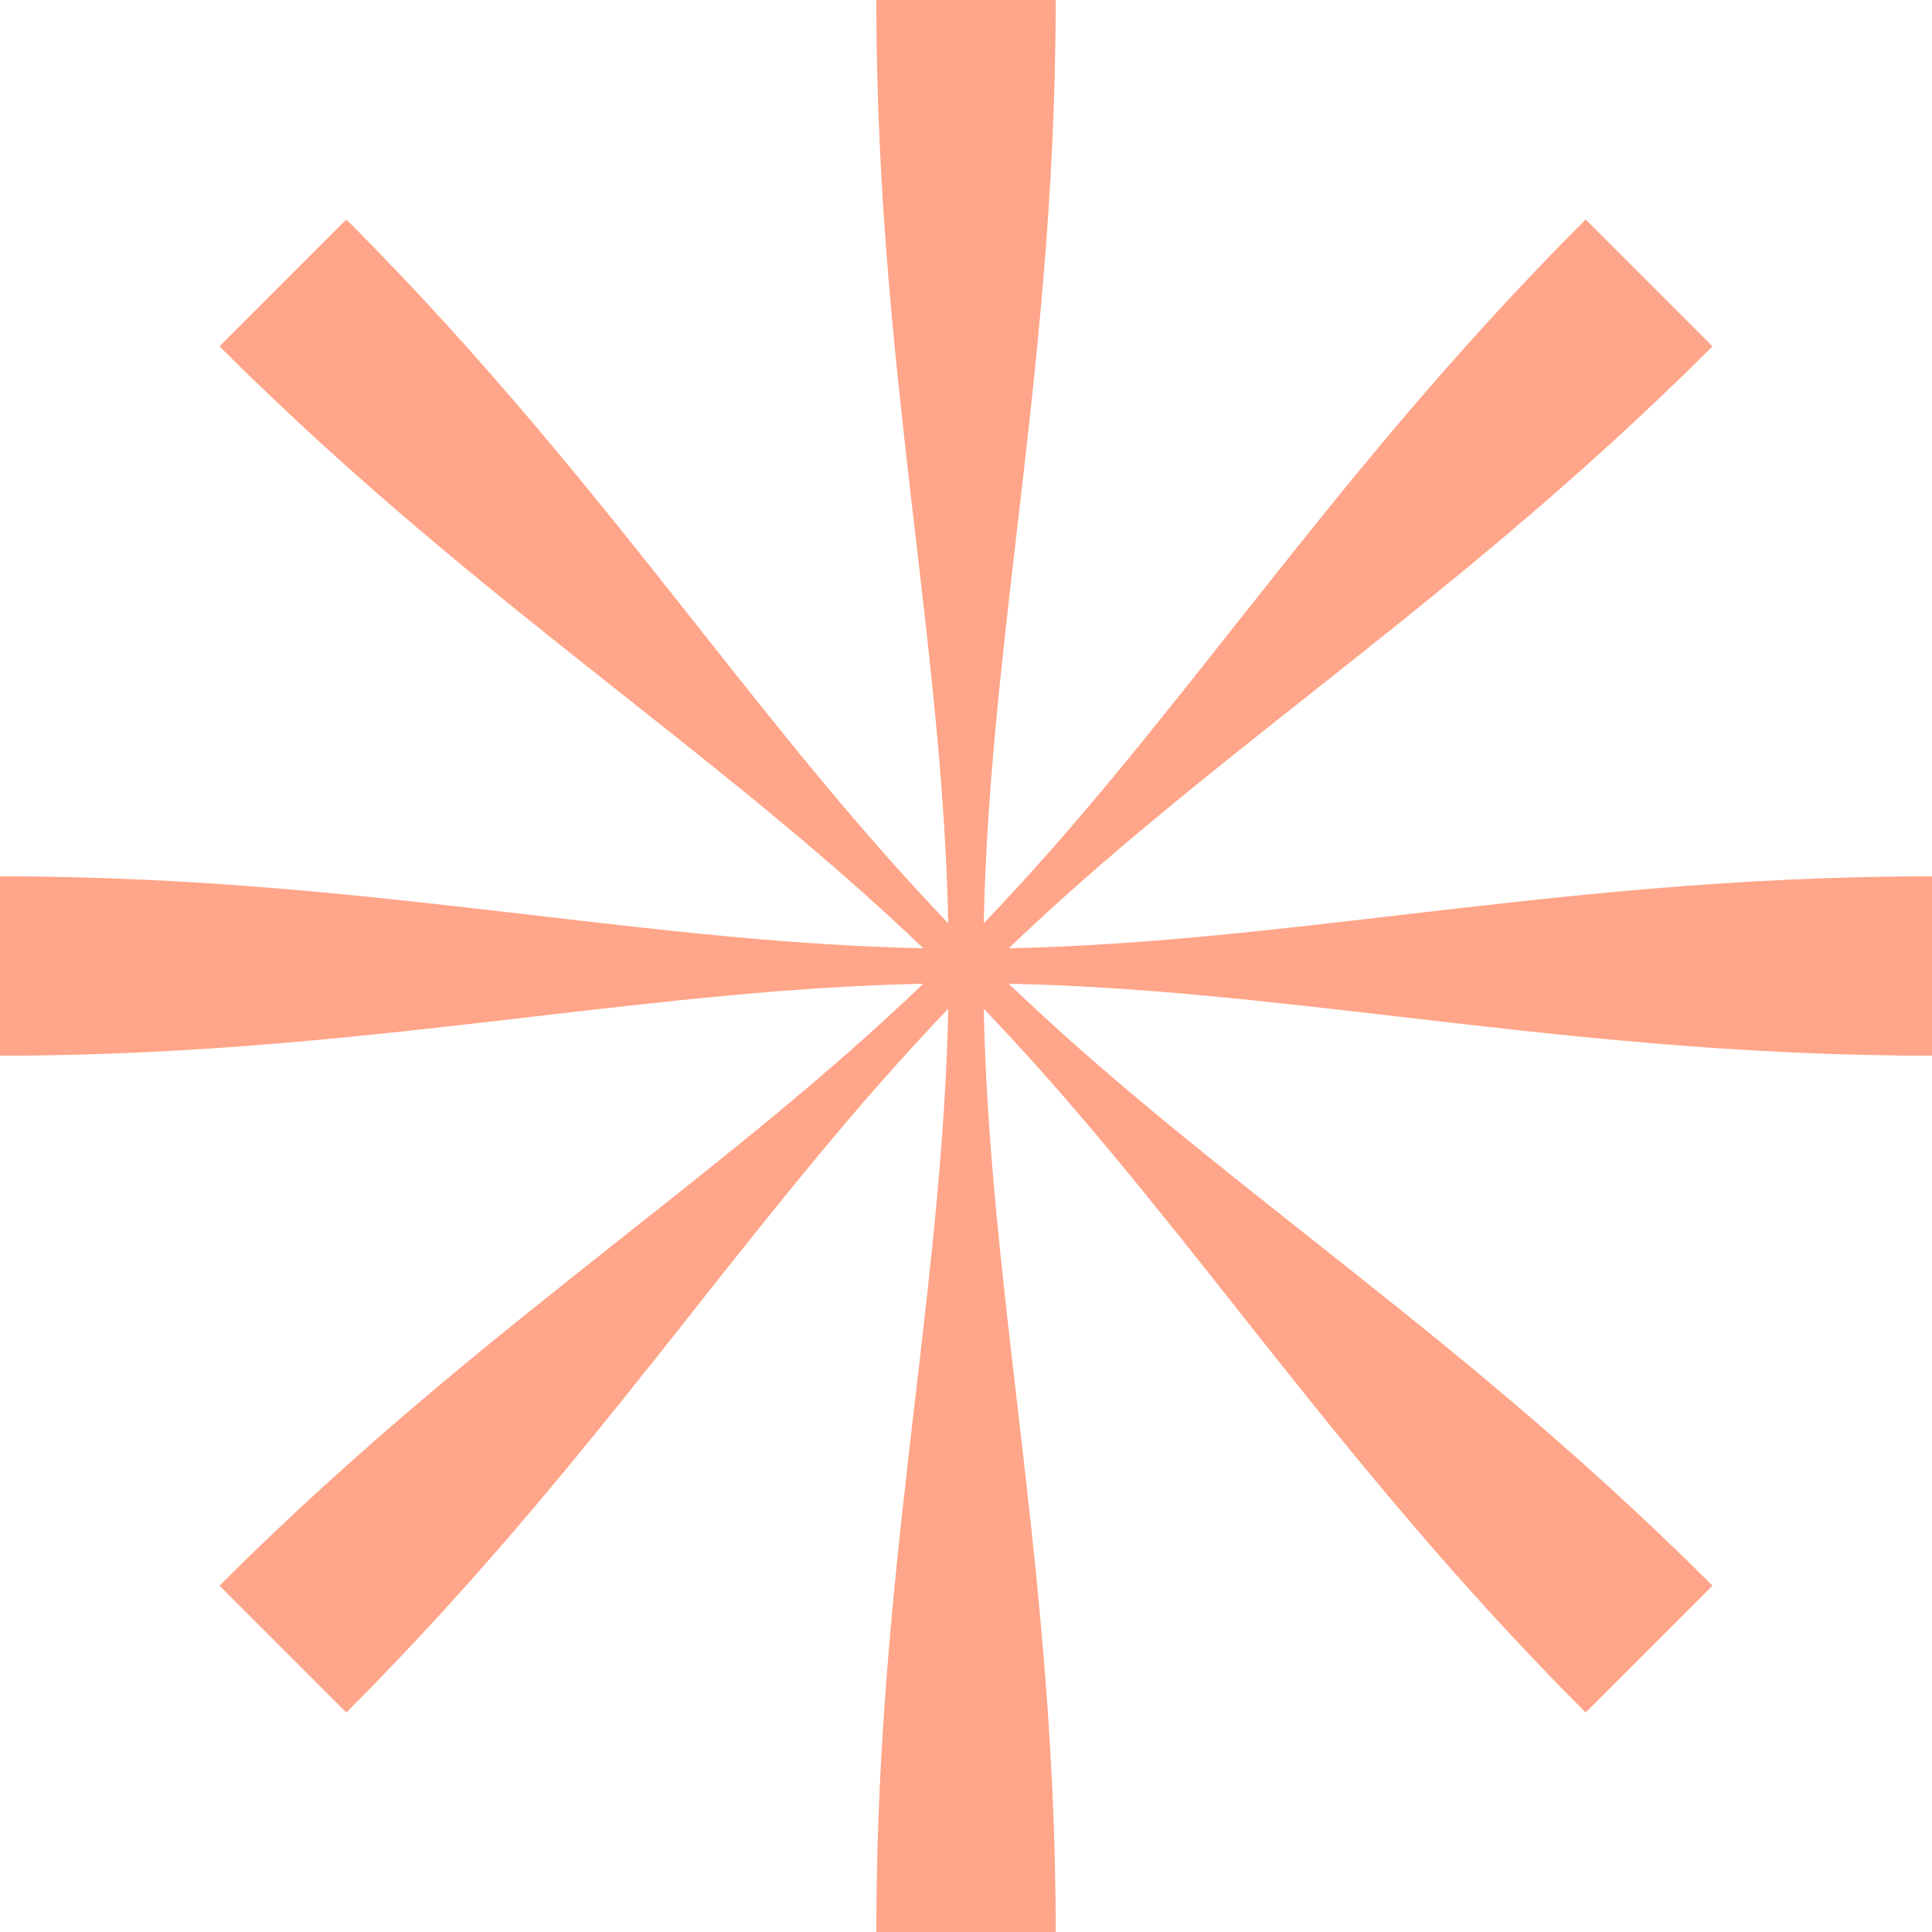
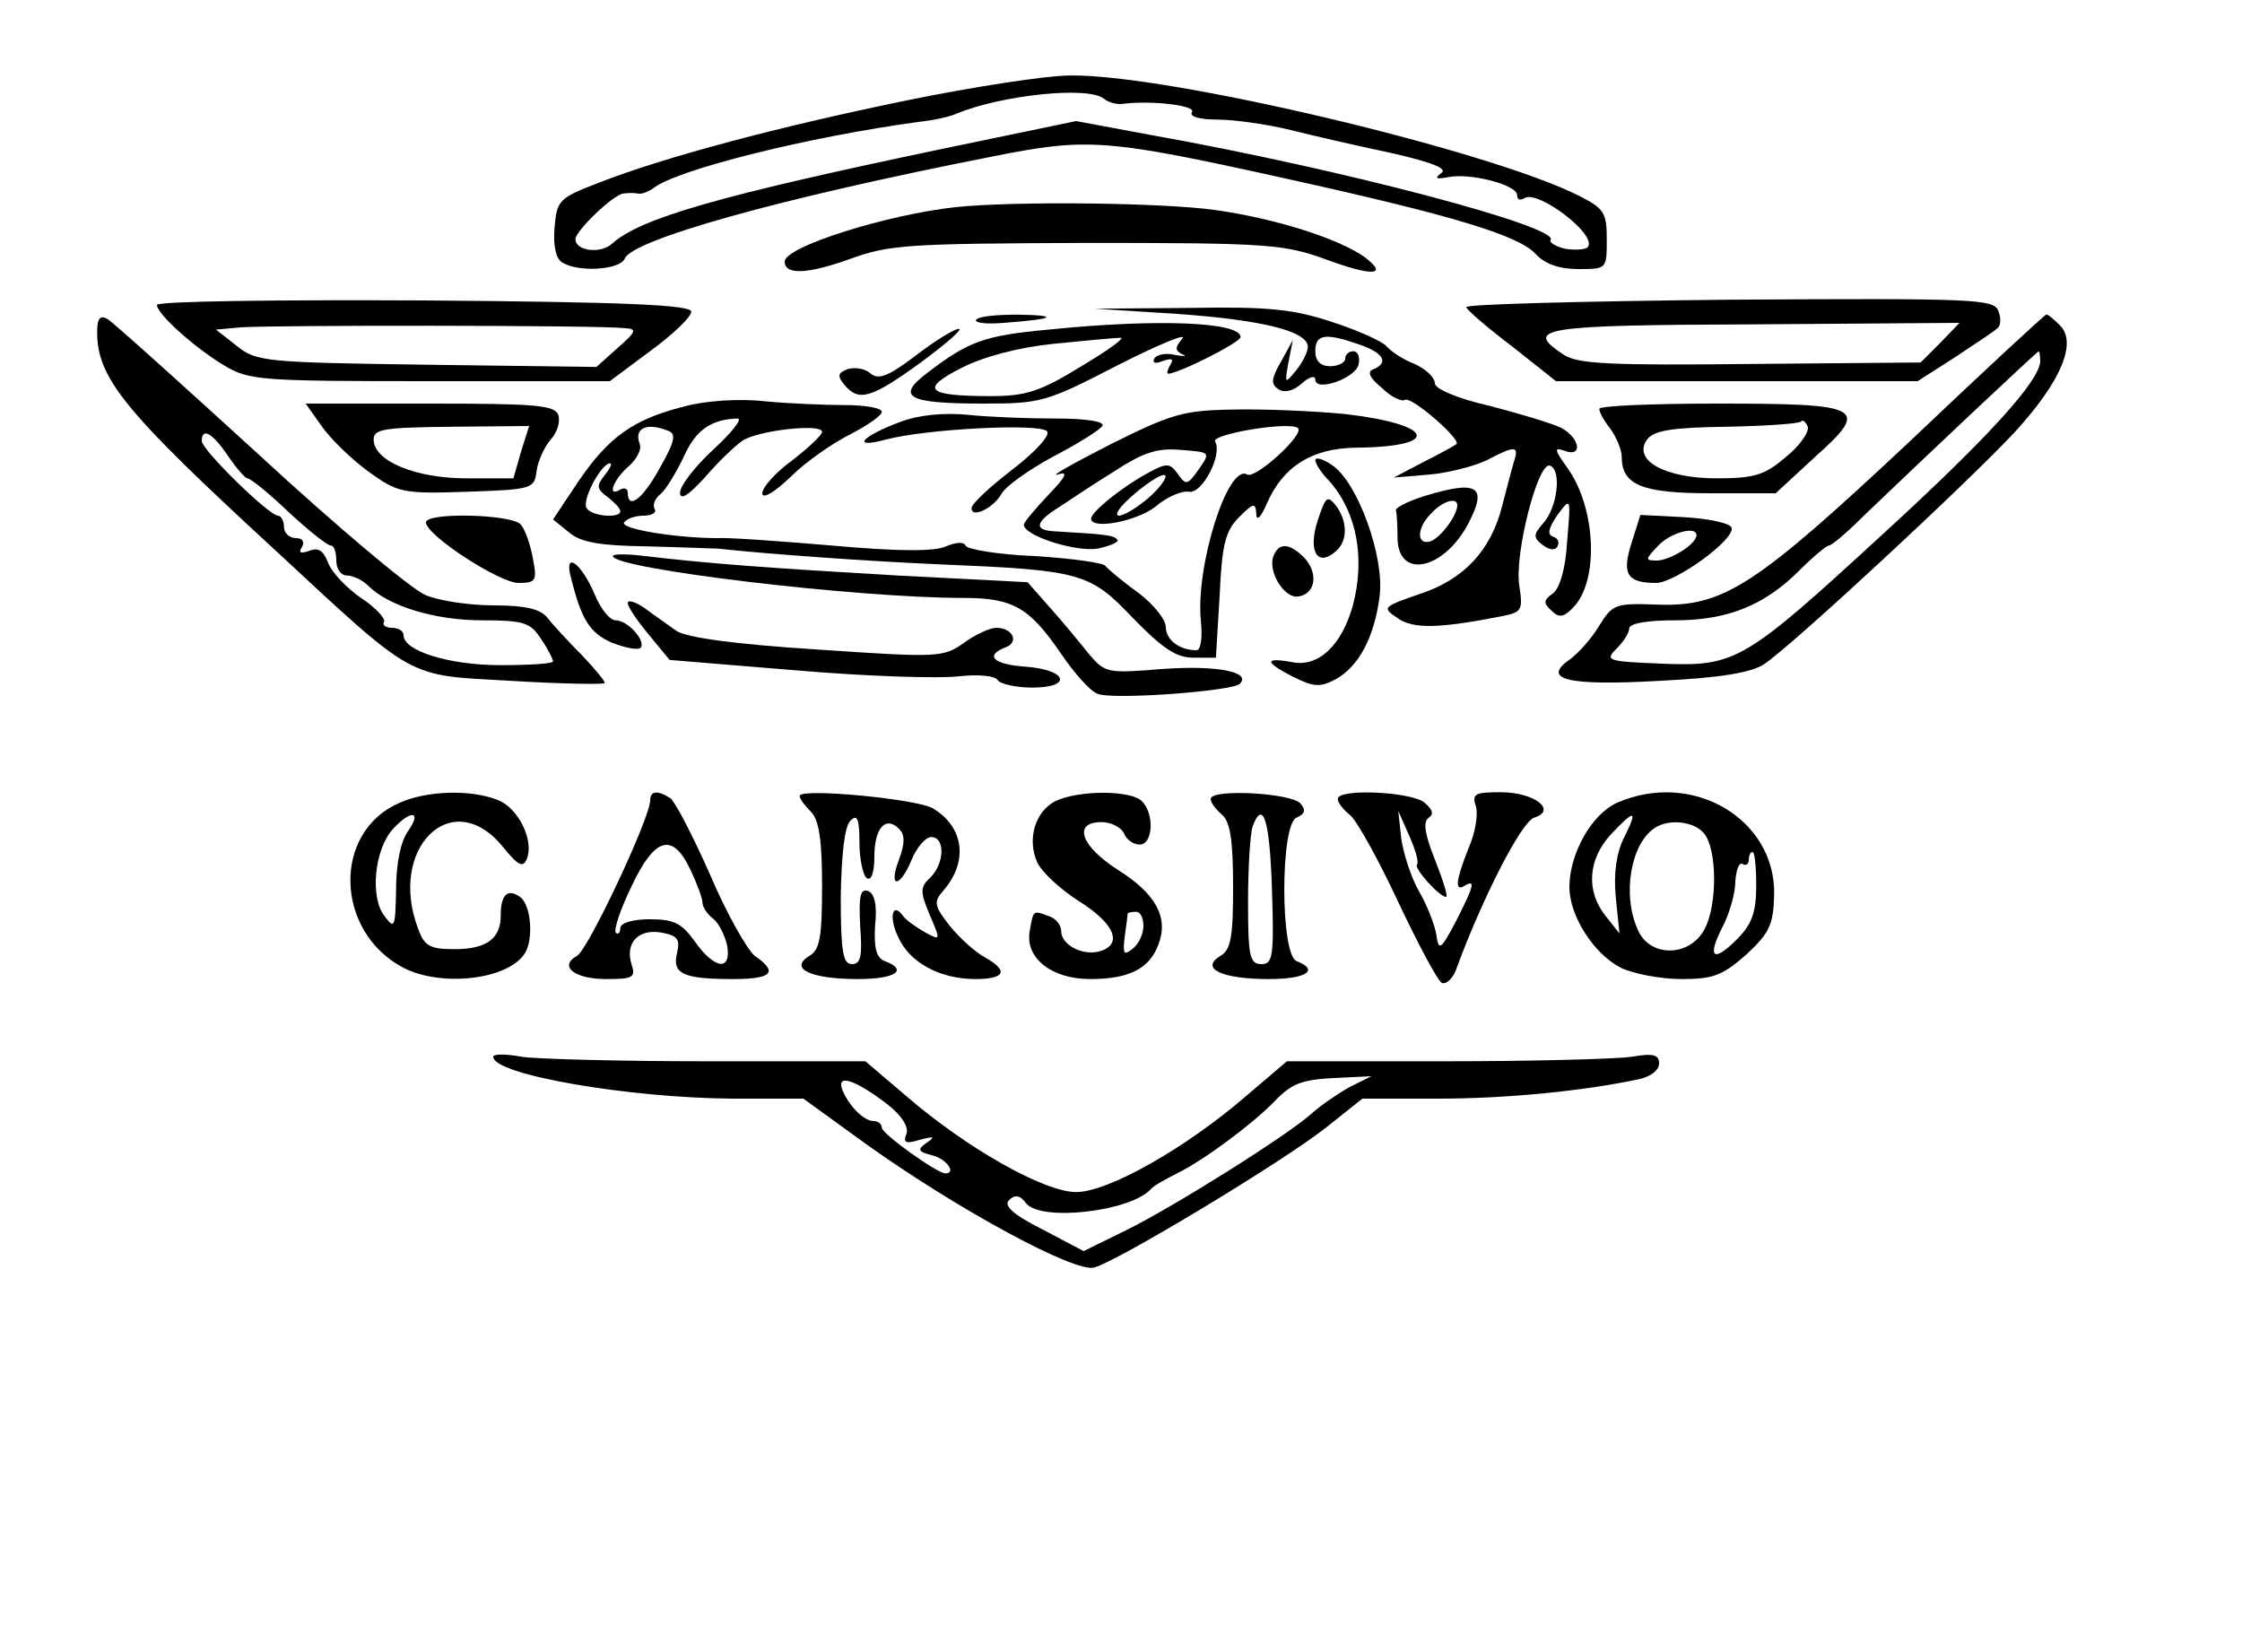
- <svg xmlns="http://www.w3.org/2000/svg" id="logo-36" width="40" height="40" viewBox="0 0 40 40" fill="none">
-   <path d="M18.952 11.073C18.559 7.699 18.143 4.136 18.143 0H21.857C21.857 4.09 21.443 7.648 21.05 11.025C20.73 13.778 20.424 16.411 20.367 19.115C22.232 17.17 23.863 15.107 25.572 12.946C27.679 10.282 29.904 7.469 32.829 4.545L35.455 7.171C32.563 10.063 29.755 12.286 27.088 14.397L27.086 14.399C24.914 16.118 22.837 17.762 20.885 19.633C23.579 19.576 26.191 19.272 28.927 18.952C32.301 18.559 35.864 18.143 40 18.143V21.857C35.91 21.857 32.352 21.443 28.975 21.05L28.972 21.05C26.22 20.73 23.588 20.424 20.885 20.367C22.829 22.23 24.891 23.861 27.05 25.569L27.053 25.572C29.717 27.679 32.53 29.904 35.455 32.829L32.829 35.455C29.937 32.563 27.714 29.755 25.604 27.089L25.599 27.082L25.595 27.076C23.878 24.908 22.235 22.834 20.367 20.885C20.424 23.589 20.73 26.222 21.05 28.975C21.443 32.352 21.857 35.91 21.857 40H18.143C18.143 35.864 18.559 32.301 18.952 28.927L18.953 28.922C19.272 26.188 19.576 23.577 19.633 20.885C17.765 22.834 16.122 24.908 14.405 27.076L14.401 27.082L14.396 27.089C12.286 29.755 10.063 32.563 7.171 35.455L4.545 32.829C7.47 29.904 10.283 27.679 12.947 25.572L12.95 25.569C15.109 23.861 17.171 22.23 19.115 20.367C16.411 20.424 13.778 20.73 11.025 21.05C7.648 21.443 4.09 21.857 0 21.857V18.143C4.136 18.143 7.699 18.559 11.073 18.952C13.809 19.272 16.421 19.576 19.115 19.633C17.163 17.762 15.084 16.117 12.912 14.397C10.245 12.286 7.437 10.063 4.545 7.171L7.171 4.545C10.096 7.469 12.321 10.282 14.428 12.946C16.137 15.107 17.768 17.17 19.633 19.115C19.576 16.423 19.272 13.812 18.953 11.078L18.952 11.073Z" class="ccustom" fill="#FFA589" />
+ <svg xmlns="http://www.w3.org/2000/svg" version="1.0" width="300pt" height="221pt" viewBox="0 0 300 221" preserveAspectRatio="xMidYMid meet">
+   <g transform="translate(0,221) scale(0.1,-0.1)" fill="#000000" stroke="none">
+     <path d="M1215 2076 c-171 -35 -326 -76 -415 -111 -52 -20 -55 -23 -58 -60 -2 -24 2 -41 10 -46 22 -14 78 -10 84 5 10 25 204 80 489 136 130 26 152 25 396 -29 226 -50 311 -76 334 -101 12 -13 31 -20 57 -20 38 0 38 0 38 40 0 36 -4 41 -37 58 -121 61 -551 163 -681 161 -31 0 -129 -15 -217 -33z m262 2 c6 -5 17 -8 25 -7 38 5 99 -2 93 -11 -4 -6 10 -10 34 -10 21 0 66 -6 98 -14 32 -8 93 -22 136 -31 56 -13 75 -21 65 -27 -9 -7 -6 -8 10 -5 28 6 92 -10 92 -24 0 -6 4 -8 10 -4 18 11 96 -48 85 -65 -2 -4 -16 -5 -30 -3 -13 3 -23 9 -20 12 11 18 -281 95 -533 140 l-102 19 -183 -38 c-296 -62 -400 -92 -438 -126 -15 -14 -49 -10 -49 6 0 11 51 60 64 61 6 1 15 1 20 0 4 -1 13 2 20 7 31 25 208 69 356 89 19 2 42 7 50 11 61 25 176 37 197 20z" />
+     <path d="M1280 1933 c-93 -10 -230 -53 -230 -73 0 -18 30 -17 86 3 54 20 80 21 319 22 245 0 263 -2 319 -22 62 -23 85 -22 52 3 -35 25 -121 52 -200 63 -72 10 -267 12 -346 4z" />
+     <path d="M210 1802 c0 -12 50 -57 90 -81 33 -20 49 -21 276 -21 l240 0 55 41 c30 22 54 45 54 52 0 9 -88 13 -357 15 -197 1 -358 -1 -358 -6z m625 -31 c18 -1 17 -4 -9 -27 l-28 -25 -227 3 c-215 3 -228 4 -254 25 l-28 22 33 3 c35 3 479 3 513 -1z" />
+     <path d="M1962 1799 c2 -5 29 -28 62 -53 l58 -46 242 0 242 0 50 32 c27 18 53 35 57 39 4 3 5 13 1 23 -6 16 -32 17 -360 15 -195 -2 -353 -6 -352 -10z m634 -48 l-26 -26 -227 -2 c-188 -2 -231 0 -250 12 -55 36 -33 40 253 41 l276 2 -26 -27z" />
+     <path d="M1575 1790 c113 -8 175 -23 175 -44 0 -7 -7 -21 -16 -32 -15 -18 -15 -18 -10 11 l6 30 -16 -29 c-13 -23 -14 -30 -3 -37 8 -5 20 -2 31 8 10 9 18 11 18 5 0 -17 55 2 58 21 2 9 -1 17 -7 17 -6 0 -11 -4 -11 -10 0 -5 -9 -10 -20 -10 -13 0 -20 7 -20 20 0 23 13 25 59 9 32 -11 40 -24 19 -33 -9 -3 -6 -11 11 -25 12 -12 27 -19 31 -16 9 5 75 -53 69 -59 -2 -2 -22 -13 -44 -24 l-40 -21 47 4 c25 2 60 11 77 19 38 20 44 20 37 -1 -3 -10 -10 -37 -16 -60 -15 -60 -52 -99 -111 -118 -49 -17 -50 -18 -29 -32 21 -15 56 -14 142 3 24 5 26 8 21 40 -7 42 25 167 41 161 16 -6 10 -56 -9 -77 -13 -15 -14 -19 -1 -29 9 -7 17 -8 20 -2 3 5 1 11 -6 13 -8 3 -6 11 6 29 18 24 18 24 13 -35 -2 -37 -10 -63 -19 -70 -13 -9 -13 -13 -2 -23 10 -10 16 -9 28 3 36 35 32 133 -6 187 -18 25 -19 29 -5 24 26 -10 21 18 -5 31 -13 6 -56 19 -95 29 -44 10 -73 23 -73 30 0 8 -12 19 -27 26 -16 6 -32 17 -38 24 -5 6 -38 21 -72 32 -51 17 -85 21 -190 19 l-128 -1 110 -7z" />
+     <path d="M130 1766 c0 -62 36 -106 237 -291 191 -177 175 -168 317 -176 66 -4 123 -5 125 -3 2 1 -12 18 -30 37 -19 19 -40 42 -47 51 -9 11 -29 16 -71 16 -32 0 -74 6 -92 14 -19 8 -119 92 -223 188 -104 95 -195 177 -202 181 -10 6 -14 1 -14 -17z m175 -166 c11 -16 23 -30 26 -30 4 0 29 -20 55 -45 27 -25 52 -45 57 -45 4 0 7 -9 7 -20 0 -11 6 -20 14 -20 8 0 21 -6 29 -14 27 -27 89 -46 152 -46 56 0 65 -3 79 -25 9 -13 16 -27 16 -30 0 -3 -32 -5 -70 -5 -69 0 -130 19 -130 40 0 6 -7 10 -16 10 -8 0 -13 4 -10 8 2 4 -11 19 -31 32 -19 13 -39 34 -44 47 -6 16 -13 21 -25 16 -12 -4 -15 -3 -10 5 4 7 1 12 -8 12 -9 0 -16 7 -16 15 0 8 -4 15 -8 15 -12 0 -102 88 -102 100 0 19 15 10 35 -20z" />
+     <path d="M1306 1782 c-2 -4 14 -6 37 -4 68 5 76 10 20 11 -28 0 -54 -2 -57 -7z" />
+     <path d="M2555 1619 c-207 -194 -249 -221 -337 -218 -56 2 -60 1 -78 -28 -10 -17 -28 -37 -39 -45 -39 -27 -5 -36 119 -29 82 4 123 11 140 22 37 24 278 248 337 312 61 67 83 119 59 142 -8 8 -16 15 -18 14 -2 0 -84 -76 -183 -170z m175 108 c0 -26 -70 -103 -211 -232 -185 -170 -196 -177 -295 -173 -73 3 -77 4 -61 20 9 9 17 21 17 27 0 7 24 11 61 11 71 0 120 20 167 67 18 18 36 33 39 33 4 0 25 18 47 40 76 73 231 219 234 220 1 0 2 -6 2 -13z" />
+     <path d="M1403 1769 c-85 -8 -106 -15 -161 -57 -44 -33 -29 -42 74 -42 77 0 84 2 179 51 55 28 94 44 87 36 -10 -12 -10 -16 0 -21 7 -3 3 -3 -9 -1 -12 3 -24 1 -28 -4 -4 -7 1 -8 11 -4 12 4 15 3 10 -5 -4 -7 -5 -12 -3 -12 14 0 97 42 97 49 0 20 -109 25 -257 10z m44 -49 c-55 -34 -75 -40 -121 -40 -86 0 -96 9 -39 38 30 15 75 27 123 32 41 4 81 8 89 8 8 1 -15 -16 -52 -38z" />
+     <path d="M1225 1734 c-37 -28 -50 -33 -61 -23 -7 6 -21 8 -30 5 -13 -5 -14 -9 -4 -21 19 -23 36 -18 102 30 34 25 57 45 51 45 -6 0 -32 -16 -58 -36z" />
+     <path d="M915 1666 c-67 -17 -100 -40 -141 -100 l-34 -51 21 -17 c16 -14 42 -18 103 -19 44 -1 88 -3 96 -3 74 -8 204 -17 295 -21 192 -8 203 -11 261 -72 40 -41 58 -53 81 -53 l30 0 5 83 c3 69 8 87 26 105 19 19 22 20 23 5 0 -11 6 -6 14 13 22 50 60 74 119 75 116 1 106 31 -14 45 -41 4 -109 7 -150 6 -67 -1 -83 -6 -165 -47 -49 -25 -81 -43 -70 -40 15 5 12 -2 -12 -27 -18 -19 -33 -37 -33 -40 0 -15 70 -37 99 -32 18 4 29 9 26 12 -5 6 -15 7 -82 11 -30 1 -29 12 5 33 15 10 48 32 74 48 37 24 56 31 88 28 40 -3 40 -3 24 -26 -15 -21 -17 -22 -28 -6 -11 15 -15 15 -42 0 -33 -18 -74 -51 -74 -60 0 -15 60 -4 86 16 15 13 36 22 45 20 18 -3 45 50 35 67 -7 10 101 28 111 18 8 -9 -57 -68 -68 -62 -26 16 -70 -124 -62 -197 2 -21 0 -38 -6 -38 -23 0 -41 14 -41 31 0 10 -17 31 -37 46 -21 15 -41 32 -44 36 -3 4 -46 10 -95 13 -49 2 -90 9 -92 14 -2 5 -12 5 -26 -1 -15 -7 -63 -7 -152 1 -71 6 -140 11 -154 10 -54 0 -130 12 -125 21 4 5 15 9 26 9 11 0 18 4 15 9 -3 5 0 14 8 20 7 6 21 29 31 50 16 36 37 50 72 51 7 0 -8 -19 -32 -41 -25 -23 -45 -49 -45 -58 0 -11 11 -4 33 20 17 20 40 42 50 49 20 14 107 24 107 12 0 -4 -18 -21 -40 -38 -22 -16 -40 -36 -40 -44 0 -8 15 0 38 22 20 20 56 45 80 57 23 12 42 25 42 30 0 5 -22 9 -49 9 -26 0 -75 2 -107 5 -34 4 -80 1 -109 -7z m-22 -32 c12 -4 11 -13 -10 -50 -23 -42 -43 -57 -43 -33 0 5 -4 7 -10 4 -18 -11 -10 12 10 30 12 10 19 24 16 31 -8 21 9 29 37 18z m-84 -60 c-11 -14 -11 -18 4 -29 9 -7 17 -15 17 -19 0 -10 -38 -7 -45 4 -7 11 20 60 31 60 4 0 0 -7 -7 -16z m728 -30 c-15 -13 -33 -24 -40 -24 -7 1 3 14 22 30 19 16 37 27 40 24 3 -3 -7 -17 -22 -30z" />
+     <path d="M431 1639 c12 -17 40 -44 62 -60 39 -28 45 -30 131 -27 89 3 91 4 94 28 2 14 11 33 19 42 9 10 13 24 10 33 -5 13 -32 15 -172 15 l-166 0 22 -31z m266 -34 l-10 -35 -63 0 c-68 0 -124 23 -124 52 0 14 14 16 104 17 l104 1 -11 -35z" />
+     <path d="M2140 1663 c0 -5 7 -17 15 -27 8 -11 15 -28 15 -37 0 -38 27 -49 119 -49 l87 0 52 48 c75 67 66 72 -130 72 -87 0 -158 -3 -158 -7z m249 -65 c-28 -24 -42 -28 -92 -28 -69 0 -113 24 -93 52 9 12 33 16 106 17 52 1 97 4 100 7 2 3 6 0 9 -7 2 -7 -11 -26 -30 -41z" />
+     <path d="M1206 1646 c-54 -20 -68 -37 -20 -24 53 14 204 22 215 11 5 -5 -15 -27 -46 -51 -30 -23 -55 -46 -55 -52 0 -14 29 0 40 19 5 10 36 32 69 50 33 17 63 36 66 41 4 6 -21 10 -62 10 -37 0 -90 2 -118 5 -31 3 -65 0 -89 -9z" />
+     <path d="M1760 1594 c0 -4 8 -17 19 -28 37 -42 48 -104 31 -167 -15 -53 -46 -82 -81 -75 -38 7 -37 0 2 -20 27 -13 35 -14 56 -3 31 17 52 56 59 111 7 52 -29 153 -64 176 -12 8 -22 11 -22 6z" />
+     <path d="M1905 1546 c-22 -7 -39 -16 -37 -19 1 -4 2 -20 2 -36 0 -57 62 -44 95 19 26 50 12 58 -60 36z m45 -12 c0 -13 -21 -42 -35 -48 -20 -7 -20 18 1 38 15 16 34 21 34 10z" />
+     <path d="M1763 1513 c-13 -41 0 -62 24 -41 16 13 17 39 1 61 -12 15 -14 13 -25 -20z" />
+     <path d="M570 1511 c0 -17 98 -81 124 -81 23 0 25 3 19 33 -3 17 -10 38 -16 45 -11 14 -127 17 -127 3z" />
+     <path d="M2183 1483 c-13 -41 -6 -53 33 -53 25 0 106 58 101 74 -2 6 -30 12 -63 14 l-59 3 -12 -38z m87 11 c0 -12 -34 -33 -52 -34 -17 0 -17 1 0 19 16 18 52 28 52 15z" />
+     <path d="M1704 1466 c-8 -21 15 -58 34 -54 23 4 26 32 7 52 -20 20 -34 20 -41 2z" />
+     <path d="M820 1466 c0 -17 325 -56 468 -56 67 0 89 -12 132 -75 17 -25 38 -49 48 -53 17 -9 180 3 191 13 16 16 -31 25 -102 20 -75 -6 -78 -6 -100 20 -12 15 -35 43 -52 62 l-30 34 -175 9 c-172 10 -253 16 -337 26 -24 3 -43 3 -43 0z" />
+     <path d="M764 1437 c14 -56 25 -74 55 -87 18 -7 34 -10 38 -7 8 9 -17 37 -33 37 -8 0 -20 15 -28 34 -18 43 -42 60 -32 23z" />
+     <path d="M840 1403 c0 -5 13 -24 28 -42 l28 -34 170 -14 c93 -8 190 -11 216 -8 27 3 49 1 53 -5 3 -5 24 -10 46 -10 55 0 47 24 -9 28 -43 3 -55 15 -26 26 18 7 9 26 -13 26 -8 0 -28 -9 -43 -20 -28 -20 -35 -20 -197 -9 -110 7 -175 16 -188 25 -11 8 -30 21 -42 30 -13 9 -23 12 -23 7z" />
+     <path d="M535 1136 c-91 -39 -87 -173 5 -221 51 -26 139 -16 162 19 12 18 9 63 -5 75 -17 13 -27 5 -27 -24 0 -31 -19 -45 -62 -45 -32 0 -40 4 -48 26 -42 108 44 194 112 112 21 -26 28 -30 33 -17 10 25 -12 69 -40 79 -36 14 -94 12 -130 -4z m11 -38 c-10 -14 -16 -44 -16 -78 -1 -52 -2 -54 -16 -35 -19 25 -13 89 12 116 24 26 39 24 20 -3z" />
+     <path d="M870 1139 c0 -23 -83 -200 -98 -208 -25 -14 -3 -31 39 -31 36 0 40 2 34 20 -9 29 10 48 41 42 21 -4 24 -9 20 -27 -7 -28 8 -35 75 -35 52 0 61 9 29 31 -10 8 -38 57 -60 109 -23 52 -47 98 -53 102 -17 11 -27 10 -27 -3z m54 -93 c9 -19 16 -38 16 -44 0 -5 6 -15 14 -21 8 -6 16 -23 19 -36 6 -35 -17 -32 -43 5 -18 25 -28 30 -61 30 -23 0 -39 -5 -39 -12 0 -6 -3 -9 -6 -6 -3 4 6 31 21 62 31 66 55 73 79 22z" />
+     <path d="M1070 1145 c0 -4 7 -13 15 -21 11 -11 15 -38 15 -99 0 -69 -3 -86 -17 -94 -28 -17 2 -31 65 -31 50 0 68 12 36 24 -11 4 -15 17 -13 48 3 28 -1 43 -10 46 -10 3 -12 -8 -10 -47 3 -40 1 -51 -11 -51 -12 0 -15 16 -15 90 1 57 5 94 13 102 9 9 12 3 12 -29 0 -23 5 -45 10 -48 6 -4 10 8 10 29 0 38 15 55 33 37 8 -8 8 -19 0 -41 -15 -39 1 -39 17 0 7 17 19 30 26 30 19 0 18 -35 -1 -54 -14 -13 -14 -19 -1 -50 15 -35 15 -35 -7 -23 -12 7 -25 16 -29 22 -14 19 -19 -3 -6 -29 15 -34 56 -56 103 -56 40 0 45 11 13 29 -13 7 -34 26 -47 42 -21 27 -22 32 -9 47 34 39 28 85 -13 110 -20 13 -179 28 -179 17z" />
+     <path d="M1412 1138 c-27 -14 -38 -51 -24 -82 6 -13 31 -36 56 -52 48 -30 59 -58 27 -67 -23 -6 -51 9 -51 27 0 8 -7 17 -16 20 -22 8 -21 9 -26 -19 -7 -36 28 -65 81 -65 52 0 79 14 91 46 14 36 -3 68 -54 100 -50 32 -61 64 -22 64 13 0 26 -7 30 -15 3 -8 12 -15 21 -15 18 0 20 41 3 58 -15 15 -85 15 -116 0z m118 -167 c0 -10 -6 -24 -14 -30 -12 -10 -14 -8 -11 16 2 15 4 29 4 31 1 1 6 2 11 2 6 0 10 -8 10 -19z" />
+     <path d="M1620 1141 c0 -5 7 -14 15 -21 11 -9 15 -34 15 -96 0 -68 -3 -85 -17 -93 -28 -17 2 -31 65 -31 50 0 68 12 37 24 -22 8 -22 184 0 192 11 5 13 10 5 19 -12 14 -120 20 -120 6z m82 -121 c3 -90 1 -100 -14 -100 -16 0 -18 11 -18 84 0 46 3 91 6 100 14 37 23 10 26 -84z" />
+     <path d="M1790 1141 c0 -5 8 -15 17 -22 9 -8 38 -60 64 -116 26 -55 52 -104 58 -108 6 -3 16 6 21 22 34 92 86 194 103 199 31 10 0 34 -45 34 -34 0 -39 -2 -33 -19 3 -11 -1 -36 -10 -56 -17 -43 -19 -59 -5 -50 15 9 12 -1 -12 -48 -20 -38 -23 -40 -26 -18 -2 13 -12 39 -23 58 -11 19 -21 51 -24 71 l-4 37 15 -34 c8 -18 13 -35 10 -38 -4 -5 30 -43 39 -43 3 0 -4 22 -15 50 -14 35 -16 51 -8 56 7 5 5 11 -7 21 -21 14 -115 18 -115 4z" />
+     <path d="M2164 1136 c-34 -15 -64 -68 -64 -113 0 -38 32 -89 69 -108 17 -8 53 -15 81 -15 43 0 55 5 87 33 31 29 36 40 37 80 2 101 -109 167 -210 123z m9 -47 c-10 -20 -14 -47 -11 -79 l5 -49 -19 24 c-26 33 -23 75 7 108 33 35 37 34 18 -4z m107 6 c18 -21 18 -96 1 -128 -20 -38 -73 -38 -89 -2 -22 47 -10 116 22 137 19 13 53 9 66 -7z m70 -70 c0 -36 -6 -52 -26 -72 -32 -32 -40 -24 -19 17 9 17 17 45 17 60 1 16 5 27 10 24 4 -3 8 0 8 5 0 6 2 11 5 11 3 0 5 -20 5 -45z" />
+     <path d="M660 796 c0 -24 181 -55 320 -56 l95 0 87 -63 c121 -86 276 -170 302 -163 31 8 253 142 310 187 l49 39 101 0 c91 0 194 10 269 26 15 3 27 12 27 21 0 12 -8 14 -37 9 -21 -3 -133 -6 -250 -6 l-211 0 -54 -46 c-81 -70 -185 -129 -228 -129 -43 0 -147 59 -228 129 l-54 46 -211 0 c-117 0 -229 3 -249 6 -21 4 -38 4 -38 0z m528 -64 c19 -15 28 -30 25 -39 -5 -12 -1 -14 18 -8 19 5 21 4 9 -4 -13 -9 -12 -12 8 -17 19 -5 32 -24 17 -24 -11 0 -85 53 -85 61 0 5 -5 9 -11 9 -13 0 -33 20 -42 42 -8 22 18 13 61 -20z m617 23 c-16 -9 -39 -25 -50 -35 -32 -29 -185 -125 -248 -156 l-57 -28 -55 29 c-40 20 -52 32 -45 39 8 8 15 7 23 -4 20 -25 140 -11 167 19 3 4 19 13 35 21 35 17 101 66 130 96 24 25 37 30 89 32 l41 2 -30 -15z" />
+   </g>
</svg>
